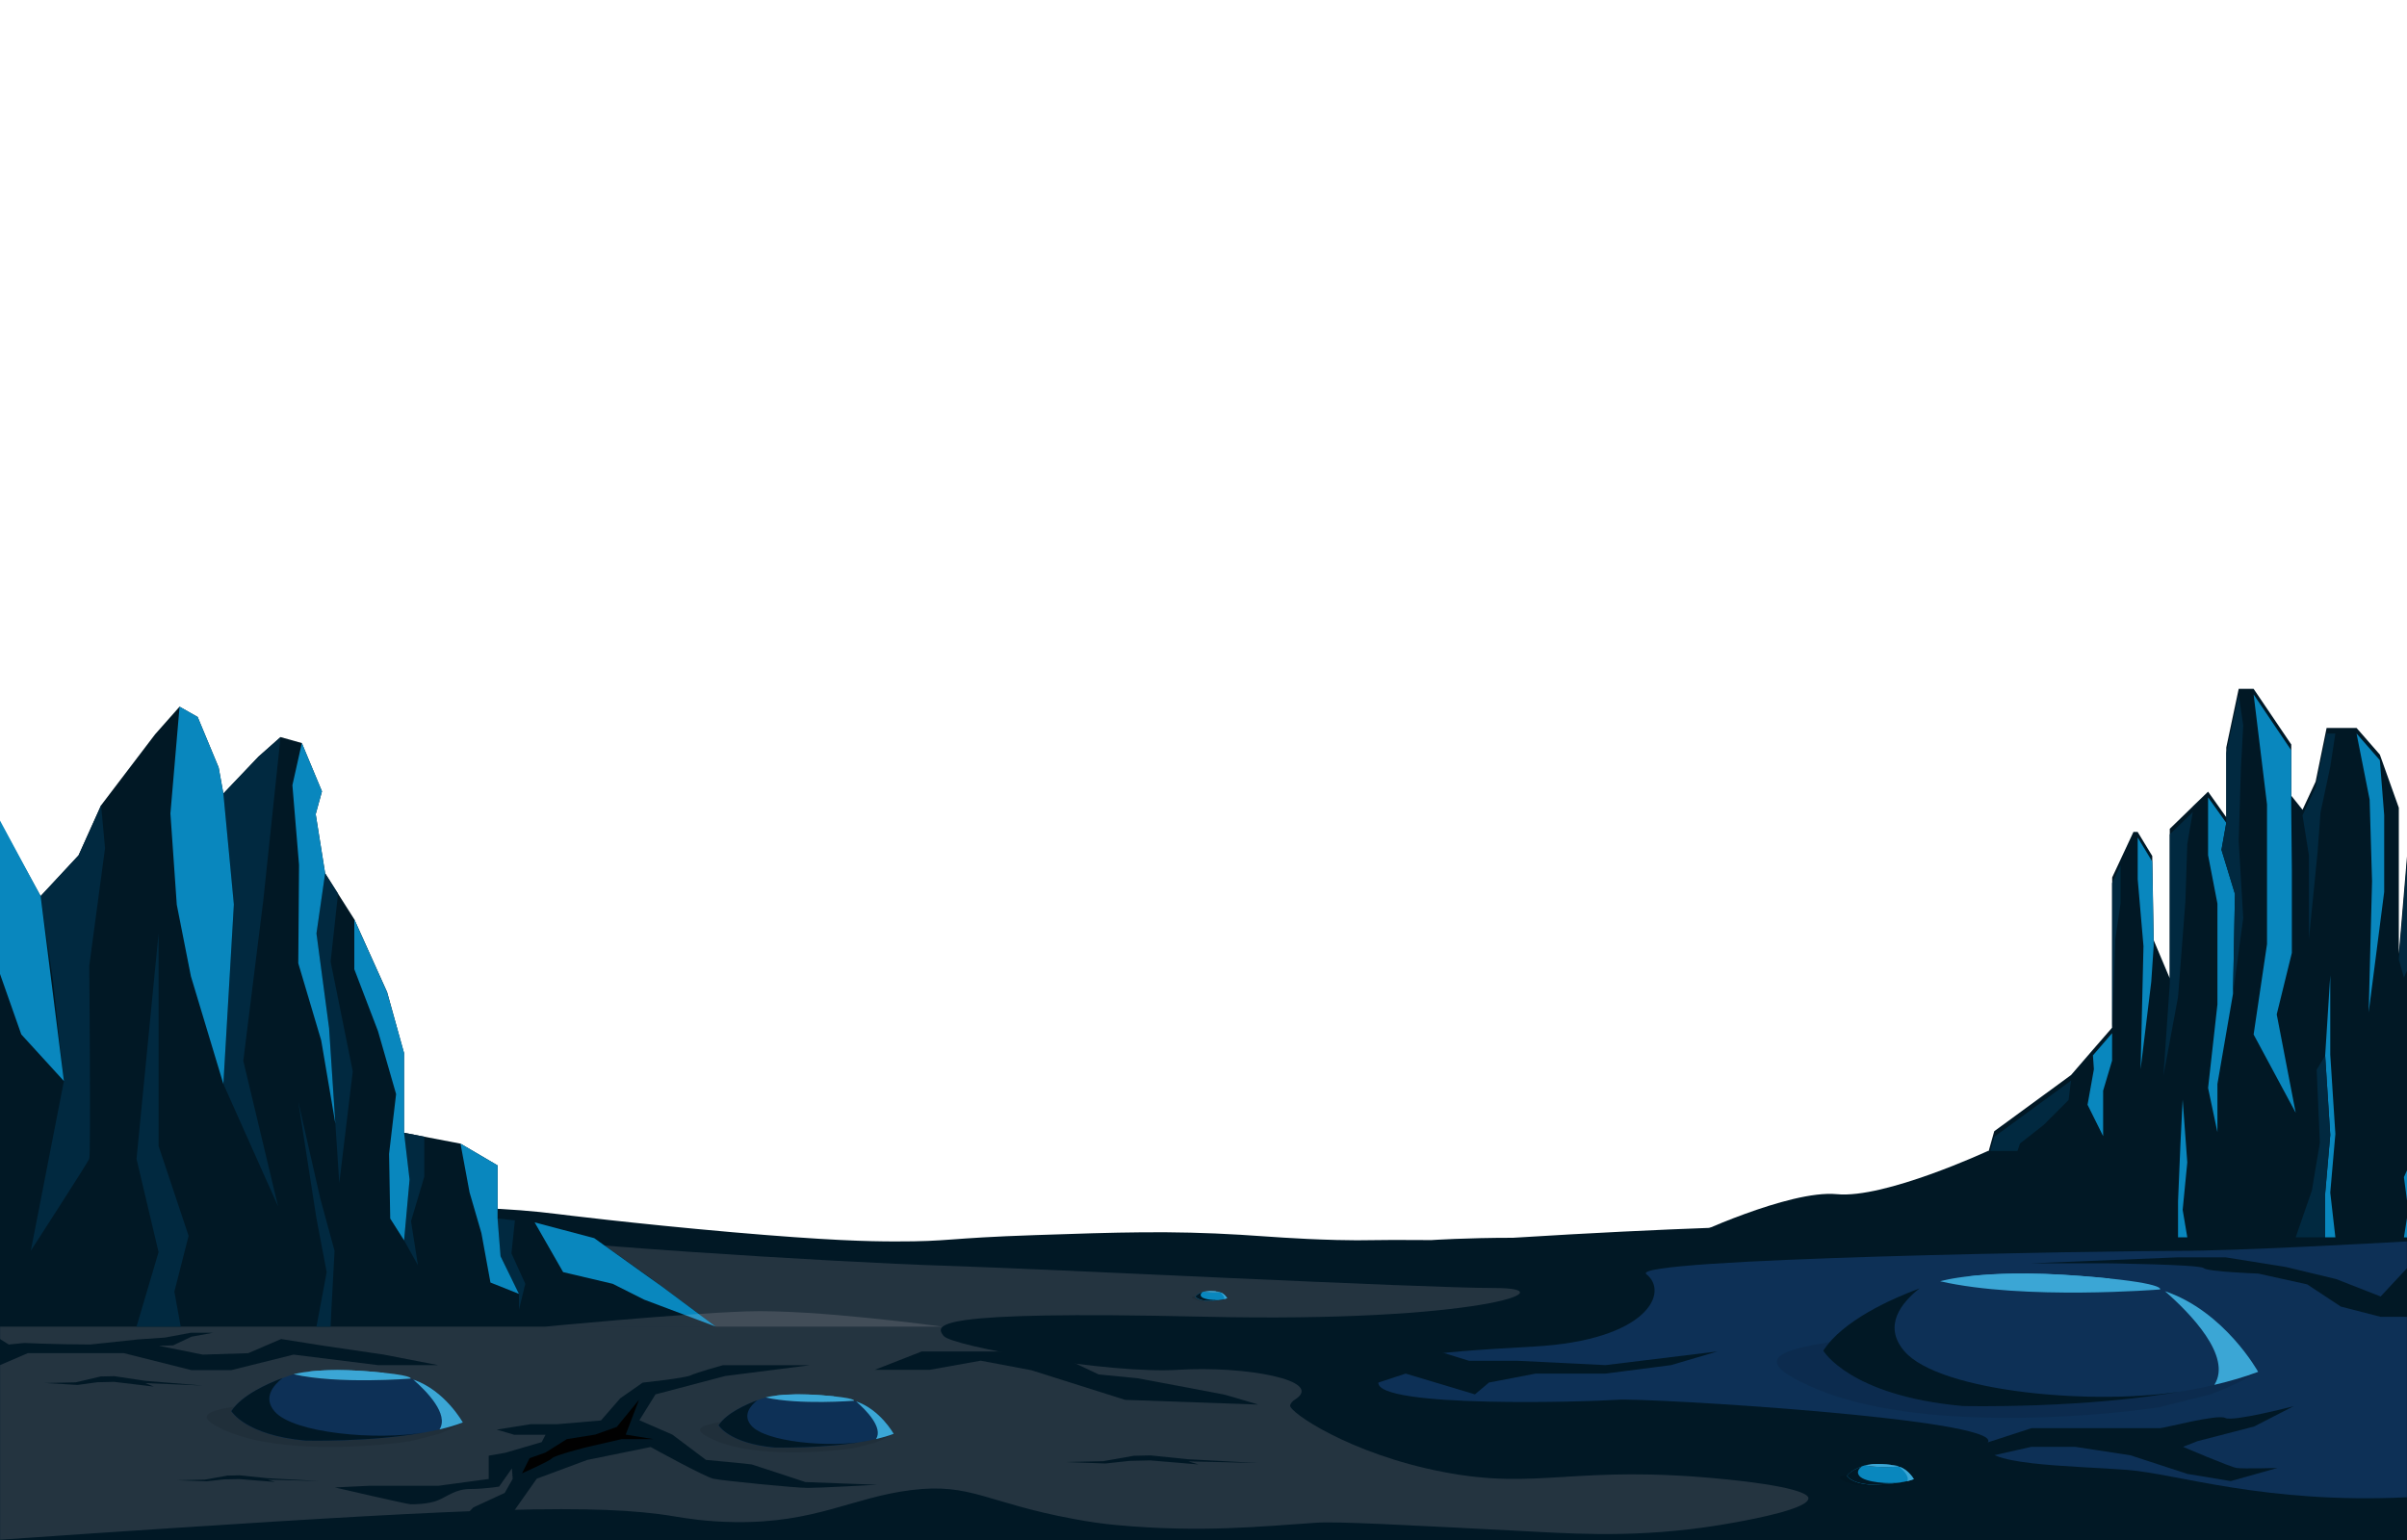
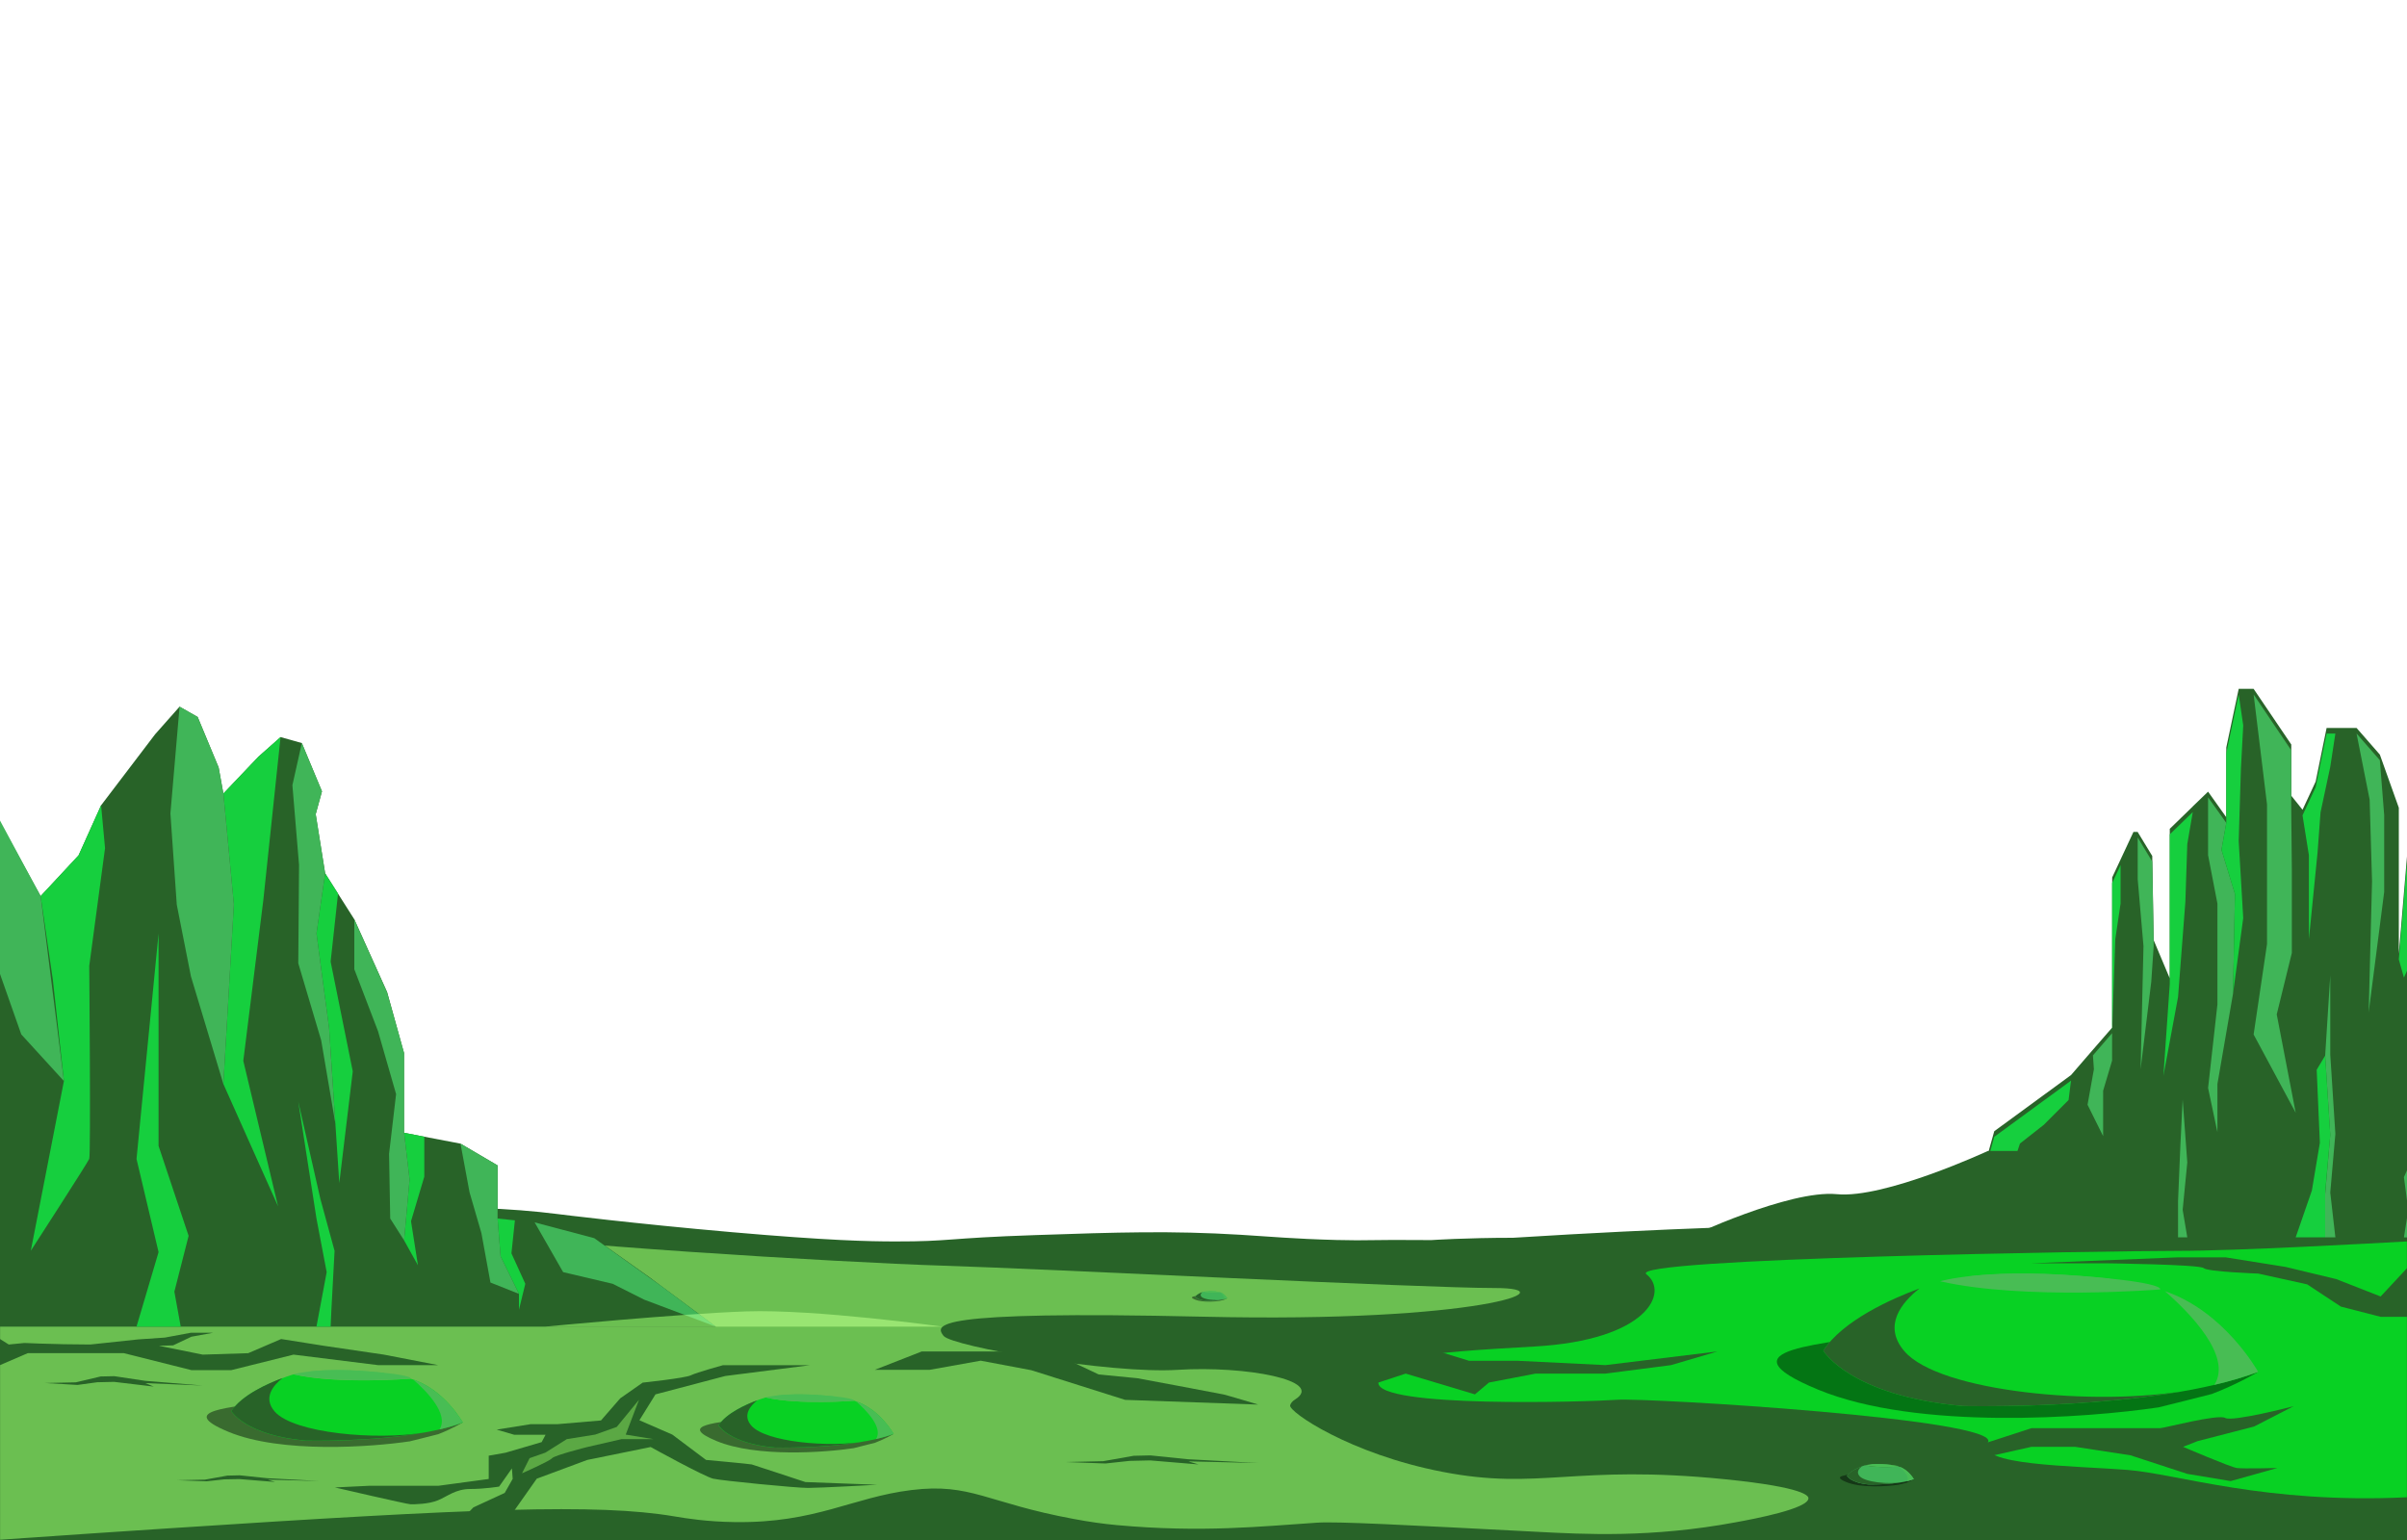
<svg xmlns="http://www.w3.org/2000/svg" viewBox="0 0 250 160">
  <g style="isolation:isolate;">
    <g id="Layer_2">
      <g id="Layer_1-2">
        <g id="Foreground">
-           <path d="M250,126.2c-3.94.56-10.04,1.25-17.5,1.3-.8,0-1.55,0-2.23-.01-2.34-.04-4.03-.15-4.35-.16-2.31-.13-21.33-.77-48.35.24-5.17.19-12.14.51-20.42,1.03,0,0,0,0,0,0,0,0,0,0,0,0-4.9,0-8.48.24-8.48.24-6.99-.06-6.24.08-9.86-.01-4.48-.12-6.79-.35-9.93-.54-7.28-.44-12.79-.26-21.31.03-9.47.32-8.79.67-14.56.66-2.79,0-6.99-.09-16.97-.96-10.29-.9-17.93-1.86-18.17-1.89-9.19-1.17-25.71-1.35-57.87,3.09v30.81h250v-33.8Z" style="fill:#011825; stroke-width:0px;" />
+           <path d="M250,126.2c-3.94.56-10.04,1.25-17.5,1.3-.8,0-1.55,0-2.23-.01-2.34-.04-4.03-.15-4.35-.16-2.31-.13-21.33-.77-48.35.24-5.17.19-12.14.51-20.42,1.03,0,0,0,0,0,0,0,0,0,0,0,0-4.9,0-8.48.24-8.48.24-6.99-.06-6.24.08-9.86-.01-4.48-.12-6.79-.35-9.93-.54-7.28-.44-12.79-.26-21.31.03-9.47.32-8.79.67-14.56.66-2.79,0-6.99-.09-16.97-.96-10.29-.9-17.93-1.86-18.17-1.89-9.19-1.17-25.71-1.35-57.87,3.09v30.81h250v-33.8Z" style="fill:#286328; stroke-width:0px;" />
          <g style="mix-blend-mode:multiply;">
            <path d="M34.22,129.5s-.21.12-.44.18c-.23.06-1.56.19-2.28-.12-.63-.27.07-.27.45-.35.38-.07,1.14.14,1.14.14l1.14.14Z" style="fill:#d1d3d4; stroke-width:0px;" />
          </g>
          <path d="M34.22,129.5c-.65.23-1.84.18-1.84.18-.7-.08-.86-.36-.86-.36.18-.27.73-.42.73-.42.52.13,1.36.08,1.36.08.39.12.6.52.6.52Z" style="fill:#573f34; stroke-width:0px;" />
          <path d="M33.62,128.97s-.84.05-1.36-.08c0,0,.26-.08.87-.02.54.05.49.09.49.09Z" style="fill:#9a8c85; stroke-width:0px;" />
          <path d="M33.65,128.99c.15.14.41.41.3.59.1-.02.19-.05.27-.08,0,0-.2-.38-.57-.51Z" style="fill:#bcb2ae; stroke-width:0px;" />
          <path d="M32.76,128.91c.43.04.54.01.55-.01-.05,0-.11-.01-.18-.02-.33-.03-.56-.02-.7-.01.09.02.2.03.33.04Z" style="fill:#bcb2ae; stroke-width:0px;" />
-           <path d="M33.78,129.6c-.56.09-1.54-.02-1.75-.28-.13-.16-.01-.3.1-.39-.17.06-.48.19-.6.37,0,0,.16.28.86.36,0,0,.76.03,1.4-.07Z" style="fill:#31221b; stroke-width:0px;" />
-           <path d="M0,127.86s42.25-1.33,48.5,0c6.25,1.33,38.75,3.31,49.5,3.64,10.75.33,49.5,2.32,57.25,2.32s-1.5,3.64-30.25,2.98c-28.75-.66-27.83.88-27,1.99.83,1.1,17.33,3.98,24.33,3.53,7-.44,15.33,1.1,12.17,3.09-.27.17-.44.37-.5.6-.19.66,6.2,5.05,15.83,6.91,10.08,1.96,13.67-.81,29.35.77,8.43.85,8.64,1.77,8.65,1.96.05,1.09-5.65,2.16-7.5,2.5-8.85,1.65-15.81,1.25-20.67,1-13.86-.72-20.79-1.09-22.87-.95-5.78.38-11.92,1.06-20.82.25-1.4-.13-2.82-.33-4.47-.64-9.04-1.67-10.63-3.76-16.83-3-6.14.75-9.91,3.44-18.33,3.33-2.91-.04-4.97-.37-6.34-.6-7.95-1.34-20.6-.84-52.66,1.26-4.89.32-10.73.71-17.33,1.17v-32.14Z" style="fill:#231f20; mix-blend-mode:screen; stroke-width:0px;" />
-           <path d="M250,128.98c-3.25.18-17.64.98-23.83.98-7,0-57.3.77-55.17,2.43,2.38,1.85.17,6.85-11.67,7.51-11.83.66-16,1.07-16.17,3.74-.17,2.67,21.83,2.01,24.83,1.79s39.98,1.99,38.49,4.42c-1.49,2.43,9.01,2.43,14.51,2.87,5.16.41,14.28,3.55,29,2.84v-26.58Z" style="fill:#0d3056; stroke-width:0px;" />
-           <polygon points="4.67 143.69 7.87 143.62 10.45 143.01 11.88 142.98 15.07 143.46 21.06 143.95 15.1 143.7 15.97 144.06 11.85 143.57 10.1 143.61 8.05 143.89 4.67 143.69" style="fill:#011825; stroke-width:0px;" />
-           <polygon points="18.41 153.79 21.28 153.73 23.61 153.31 24.9 153.28 27.77 153.58 33.16 153.87 27.8 153.73 28.58 153.97 24.87 153.67 23.29 153.7 21.45 153.9 18.41 153.79" style="fill:#011825; stroke-width:0px;" />
-           <polygon points="153.19 149.96 157.16 149.87 160.37 149.18 162.15 149.14 166.11 149.66 173.56 150.18 166.16 149.92 167.24 150.33 162.28 150.16 159.92 150.12 157.39 150.16 153.19 149.96" style="fill:#011825; stroke-width:0px;" />
-           <polygon points="110.69 151.9 114.59 151.81 117.75 151.25 119.49 151.21 123.38 151.61 130.7 152 123.43 151.83 124.49 152.15 119.46 151.73 117.32 151.78 114.82 152.05 110.69 151.9" style="fill:#011825; stroke-width:0px;" />
-           <polygon points="250 88.98 250 119.89 206.47 119.89 206.72 118.99 207.13 117.53 215.11 111.69 217.38 109.06 219.38 106.76 219.38 91.16 220.25 89.3 221.59 86.43 222.02 86.43 223.54 88.93 223.69 97.68 225.36 101.65 225.36 86.11 227.75 83.79 227.75 83.78 229.34 82.25 231.23 84.91 231.23 77.66 232.52 71.57 234.07 71.57 237.98 77.35 237.98 82.67 239.15 84.13 240.51 81.21 241.65 75.63 244.76 75.63 247.18 78.4 249.15 83.92 249.15 99.09 250 88.98" style="fill:#011825; stroke-width:0px;" />
-           <polygon points="234.07 72.15 235.46 83.57 235.46 98.09 234.07 107.48 238.44 115.61 236.47 105.39 238.04 99 238.04 90.38 237.97 83.25 237.97 77.94 234.07 72.15" style="fill:#0987be; stroke-width:0px;" />
-           <polygon points="244.76 76.21 246.12 83.08 246.37 91.56 246.02 105.18 247.63 92.67 247.63 84.68 247.18 78.98 244.76 76.21" style="fill:#0987be; stroke-width:0px;" />
-           <polygon points="222.03 87.01 222.03 91.35 222.63 98.3 222.33 111.09 223.44 101.99 223.69 98.27 223.54 89.51 222.03 87.01" style="fill:#0987be; stroke-width:0px;" />
-           <polygon points="229.34 82.84 229.34 88.85 230.31 93.88 230.31 104.35 229.34 113.04 230.31 117.63 230.31 112.62 231.93 103.24 232.13 92.88 230.73 88.29 231.23 85.49 229.34 82.84" style="fill:#0987be; stroke-width:0px;" />
-           <polygon points="219.37 107.34 219.37 110.19 218.44 113.32 218.44 118.04 216.82 114.78 217.48 111.09 217.38 109.65 219.37 107.34" style="fill:#0987be; stroke-width:0px;" />
-           <polygon points="232.52 72.15 232.99 75.36 232.75 79.88 232.52 87.39 232.99 95.38 231.93 103.24 232.13 92.88 230.73 88.29 231.23 85.49 231.23 78.25 232.52 72.15" style="fill:#012940; stroke-width:0px;" />
-           <polygon points="239.15 84.71 239.81 88.85 239.81 97.59 240.71 88.57 241.02 84.4 242.03 79.67 242.56 76.21 241.65 76.21 240.51 81.79 239.15 84.71" style="fill:#012940; stroke-width:0px;" />
-           <polygon points="250 89.57 250 100.86 249.68 101.57 249.15 99.68 250 89.57" style="fill:#012940; stroke-width:0px;" />
-           <polygon points="227.75 84.37 227.18 87.69 226.98 93.71 226.22 103.59 224.7 111.77 225.36 102.23 225.36 86.69 227.75 84.37" style="fill:#012940; stroke-width:0px;" />
-           <polygon points="220.25 89.88 220.25 93.88 219.7 97.59 219.37 107.34 219.37 91.75 220.25 89.88" style="fill:#012940; stroke-width:0px;" />
-           <polygon points="215.11 112.27 215.05 112.69 214.85 114.29 212.28 116.86 209.8 118.81 209.25 120.48 206.47 120.48 207.13 118.11 215.11 112.27" style="fill:#012940; stroke-width:0px;" />
-           <path d="M250,119.58v8.98h-74.67s10.49-4.97,15.45-4.49c4.96.49,15.69-4.49,15.69-4.49h43.53Z" style="fill:#011825; stroke-width:0px;" />
-           <polygon points="241.5 128.55 241.5 124.07 242.03 117.92 241.5 109.68 242.03 101.34 242.03 109.58 242.56 117.81 242.03 123.91 242.56 128.55 241.5 128.55" style="fill:#0987be; stroke-width:0px;" />
-           <polygon points="241.5 128.55 238.44 128.55 240.12 123.69 240.95 118.73 240.62 111.14 241.5 109.68 242.03 117.92 241.5 123.91 241.5 128.55" style="fill:#012940; stroke-width:0px;" />
-           <polygon points="250 121.59 250 124.72 249.68 122.3 250 121.59" style="fill:#0987be; stroke-width:0px;" />
-           <polygon points="249.68 128.56 250 126.54 250 128.56 249.68 128.56" style="fill:#0987be; stroke-width:0px;" />
-           <polygon points="226.22 128.55 227.18 128.55 226.7 125.7 227.18 120.77 226.7 114.24 226.47 118.82 226.22 124.8 226.22 126.96 226.22 128.55" style="fill:#0987be; stroke-width:0px;" />
-           <polygon points="74.35 137.83 0 137.83 0 85.43 4.22 93.1 8.16 88.87 10.49 83.68 16.11 76.29 18.65 73.42 20.53 74.49 22.71 79.74 23.2 82.45 26.85 78.61 29.14 76.58 31.35 77.2 33.44 82.22 32.79 84.59 33.77 90.73 35.11 92.85 36.81 95.53 40.21 103.08 41.96 109.4 41.96 117.69 44.07 118.1 47.83 118.82 51.68 121.08 51.68 126.6 55.53 127 61.72 128.63 67.46 132.7 68.73 133.65 74.35 137.83" style="fill:#011825; stroke-width:0px;" />
-           <path d="M4.22,93.1l1.27,8.7,1.15,10.51-3.44,17.64s5.9-9.13,6.07-9.55,0-20.05,0-20.05l1.64-12.23-.41-4.45-2.34,5.19-3.93,4.23Z" style="fill:#012940; stroke-width:0px;" />
-           <polygon points="23.2 82.44 24.29 93.97 23.2 112.62 28.88 125.33 25.27 110.22 27.35 93.52 29.14 76.58 26.85 78.61 23.2 82.44" style="fill:#012940; stroke-width:0px;" />
-           <polygon points="18.77 137.83 14.18 137.83 16.47 130.09 14.18 120.41 16.47 96.98 16.47 119.06 19.59 128.4 18.11 134.2 18.77 137.83" style="fill:#012940; stroke-width:0px;" />
-           <polygon points="41.97 117.69 42.54 122.55 41.97 128.87 43.41 131.46 42.69 126.88 44.07 122.25 44.07 118.1 41.97 117.69" style="fill:#012940; stroke-width:0px;" />
-           <polygon points="51.68 126.6 51.99 130.52 53.9 134.43 53.9 136.08 54.56 133.38 53.12 130.22 53.48 126.79 51.68 126.6" style="fill:#012940; stroke-width:0px;" />
-           <polygon points="33.77 90.73 32.87 96.98 34.18 106.82 35.24 122.92 36.64 111.31 34.34 99.91 35.11 92.85 33.77 90.73" style="fill:#012940; stroke-width:0px;" />
-           <polygon points="34.34 137.83 32.87 137.83 33.93 132.17 32.87 126.6 30.98 114.46 33.28 124.58 34.75 129.96 34.42 136.08 34.34 137.83" style="fill:#012940; stroke-width:0px;" />
-           <polygon points="55.53 127 58.49 132.17 63.63 133.38 66.91 135.03 74.34 137.83 68.73 133.65 61.72 128.64 55.53 127" style="fill:#0987be; stroke-width:0px;" />
-           <polygon points="47.83 118.82 48.77 123.88 50 128.11 50.94 133.25 53.9 134.43 51.99 130.52 51.68 126.6 51.68 121.08 47.83 118.82" style="fill:#0987be; stroke-width:0px;" />
-           <polygon points="36.8 95.53 36.8 100.7 39.26 107.13 41.14 113.67 40.41 119.88 40.53 126.6 41.97 128.87 42.54 122.55 41.97 117.69 41.97 109.4 40.2 103.09 36.8 95.53" style="fill:#0987be; stroke-width:0px;" />
-           <polygon points="31.35 77.2 30.37 81.58 31.06 89.87 30.98 100.08 33.36 108.09 34.83 116.72 34.18 106.82 32.87 96.98 33.77 90.73 32.79 84.59 33.44 82.22 31.35 77.2" style="fill:#0987be; stroke-width:0px;" />
-           <polygon points="18.65 73.42 17.7 84.52 18.36 93.99 19.83 101.44 23.2 112.62 24.29 93.97 23.2 82.44 22.71 79.74 20.53 74.49 18.65 73.42" style="fill:#0987be; stroke-width:0px;" />
-           <polygon points="6.64 112.32 2.21 107.47 0 101.19 0 85.25 4.22 93.1 6.64 112.32" style="fill:#0987be; stroke-width:0px;" />
-           <path d="M68.67,137.83h29.19s-13.24-1.83-20.37-1.58-20.85,1.58-20.85,1.58h12.02Z" style="fill:#231f20; mix-blend-mode:screen; stroke-width:0px;" />
-           <path d="M127.11,135.05c.2-.08.35-.17.35-.17l-1.4-.15s-.94-.25-1.4-.15c-.46.1-1.33.11-.55.44.75.31,2.04.22,2.59.13,0,0,.35-.09.4-.1Z" style="fill:#e6e7e8; mix-blend-mode:multiply; stroke-width:0px;" />
-           <polygon points="126.69 135.16 126.71 135.15 126.7 135.16 126.69 135.16" style="fill:#e6e7e8; mix-blend-mode:multiply; stroke-width:0px;" />
-           <path d="M127.46,134.88c-.79.3-2.25.26-2.25.26-.86-.08-1.06-.42-1.06-.42.21-.33.89-.53.89-.53.64.15,1.67.06,1.67.06.48.14.75.63.75.63Z" style="fill:#0987be; stroke-width:0px;" />
-           <path d="M126.72,134.26s-1.03.08-1.67-.06c0,0,.32-.1,1.07-.04.66.05.61.1.61.1Z" style="fill:#3ba6d5; stroke-width:0px;" />
-           <path d="M126.75,134.27c.19.17.51.5.38.71.12-.03.23-.06.33-.1,0,0-.25-.46-.71-.61Z" style="fill:#3ba6d5; stroke-width:0px;" />
-           <path d="M125.66,134.2c.52.04.66,0,.68-.03-.06,0-.14-.01-.23-.02-.4-.03-.68-.02-.85,0,.11.02.24.03.4.04Z" style="fill:#3ba6d5; stroke-width:0px;" />
-           <path d="M126.93,135.02c-.69.12-1.88.01-2.15-.3-.17-.2-.02-.37.11-.48-.21.08-.58.24-.73.47,0,0,.2.34,1.06.42,0,0,.93.02,1.71-.12Z" style="fill:#011825; stroke-width:0px;" />
-           <path d="M198.03,154.04c.42-.16.74-.35.74-.35l-2.93-.31s-1.96-.52-2.93-.32c-.97.21-2.79.24-1.15.92,1.58.65,4.28.45,5.43.28,0,0,.74-.18.85-.21Z" style="fill:#e6e7e8; mix-blend-mode:multiply; stroke-width:0px;" />
-           <path d="M197.16,154.26l.02-.02s-.01,0-.02.01c0,0,0,0,0,0Z" style="fill:#e6e7e8; mix-blend-mode:multiply; stroke-width:0px;" />
-           <path d="M198.77,153.68c-1.66.63-4.72.55-4.72.55-1.8-.16-2.22-.88-2.22-.88.45-.69,1.87-1.11,1.87-1.11,1.34.31,3.51.13,3.51.13,1,.29,1.57,1.31,1.57,1.31Z" style="fill:#0987be; stroke-width:0px;" />
-           <path d="M197.21,152.37s-2.17.18-3.51-.13c0,0,.67-.21,2.23-.09,1.39.11,1.27.22,1.27.22Z" style="fill:#3ba6d5; stroke-width:0px;" />
-           <path d="M197.29,152.4c.4.35,1.08,1.04.79,1.49.25-.06.49-.13.7-.21,0,0-.53-.96-1.49-1.29Z" style="fill:#3ba6d5; stroke-width:0px;" />
-           <path d="M194.99,152.25c1.1.07,1.38.01,1.42-.06-.13-.01-.29-.03-.47-.04-.85-.07-1.43-.03-1.79,0,.23.04.51.07.84.09Z" style="fill:#3ba6d5; stroke-width:0px;" />
-           <path d="M197.64,153.98c-1.45.26-3.95.03-4.51-.63-.35-.41-.04-.78.24-1-.45.17-1.22.51-1.54.99,0,0,.42.72,2.22.88,0,0,1.95.05,3.59-.25Z" style="fill:#011825; stroke-width:0px;" />
-           <path d="M90.88,149.9c1.1-.42,1.94-.93,1.94-.93l-7.68-.82s-5.14-1.37-7.69-.83c-2.55.54-7.31.63-3.02,2.4,4.14,1.71,11.22,1.19,14.23.74,0,0,1.93-.48,2.22-.56Z" style="fill:#e6e7e8; mix-blend-mode:multiply; stroke-width:0px;" />
-           <path d="M88.59,150.5l.06-.04s-.04.02-.06.04c0,0,0,0,0,0Z" style="fill:#e6e7e8; mix-blend-mode:multiply; stroke-width:0px;" />
-           <path d="M92.81,148.97c-4.36,1.64-12.36,1.43-12.36,1.43-4.72-.43-5.82-2.31-5.82-2.31,1.17-1.82,4.89-2.9,4.89-2.9,3.51.8,9.19.34,9.19.34,2.63.77,4.1,3.44,4.1,3.44Z" style="fill:#0d3056; stroke-width:0px;" />
-           <path d="M88.71,145.53s-5.68.46-9.19-.34c0,0,1.76-.54,5.85-.23,3.64.28,3.33.57,3.33.57Z" style="fill:#3ba6d5; stroke-width:0px;" />
-           <path d="M88.92,145.6c1.04.91,2.83,2.72,2.07,3.91.65-.15,1.27-.33,1.83-.54,0,0-1.4-2.53-3.9-3.37Z" style="fill:#3ba6d5; stroke-width:0px;" />
-           <path d="M82.9,145.23c2.88.2,3.62.03,3.72-.15-.35-.04-.76-.07-1.24-.11-2.22-.17-3.75-.09-4.69.02.61.1,1.34.18,2.21.24Z" style="fill:#3ba6d5; stroke-width:0px;" />
-           <path d="M89.86,149.75c-3.79.67-10.36.07-11.83-1.64-.92-1.07-.11-2.05.63-2.63-1.17.44-3.21,1.34-4.02,2.6,0,0,1.1,1.89,5.82,2.31,0,0,5.12.13,9.4-.65Z" style="fill:#011825; stroke-width:0px;" />
-           <path d="M45.51,149.01c1.45-.56,2.56-1.23,2.56-1.23l-10.16-1.09s-6.8-1.81-10.17-1.1c-3.37.71-9.67.83-3.99,3.18,5.48,2.26,14.84,1.57,18.81.98,0,0,2.55-.63,2.94-.74Z" style="fill:#e6e7e8; mix-blend-mode:multiply; stroke-width:0px;" />
-           <path d="M42.49,149.8l.08-.06s-.05.03-.08.05c0,0,0,0,0,0Z" style="fill:#e6e7e8; mix-blend-mode:multiply; stroke-width:0px;" />
-           <path d="M48.07,147.79c-5.76,2.17-16.34,1.89-16.34,1.89-6.24-.56-7.7-3.06-7.7-3.06,1.55-2.4,6.46-3.83,6.46-3.83,4.64,1.06,12.15.45,12.15.45,3.48,1.01,5.43,4.55,5.43,4.55Z" style="fill:#0d3056; stroke-width:0px;" />
-           <path d="M42.65,143.23s-7.51.61-12.15-.45c0,0,2.33-.72,7.74-.3,4.81.37,4.41.75,4.41.75Z" style="fill:#3ba6d5; stroke-width:0px;" />
-           <path d="M42.92,143.33c1.38,1.2,3.74,3.6,2.73,5.18.86-.2,1.68-.44,2.42-.72,0,0-1.85-3.34-5.15-4.46Z" style="fill:#3ba6d5; stroke-width:0px;" />
-           <path d="M34.96,142.83c3.81.26,4.79.04,4.91-.2-.47-.05-1-.1-1.64-.15-2.94-.23-4.96-.12-6.2.03.81.13,1.77.24,2.92.32Z" style="fill:#3ba6d5; stroke-width:0px;" />
-           <path d="M44.16,148.81c-5.01.88-13.7.1-15.64-2.17-1.22-1.42-.15-2.7.83-3.47-1.55.58-4.24,1.77-5.32,3.44,0,0,1.46,2.5,7.7,3.06,0,0,6.77.18,12.43-.86Z" style="fill:#011825; stroke-width:0px;" />
-           <path d="M229.73,144.83c2.73-1.04,4.81-2.3,4.81-2.3l-19.09-2.05s-12.77-3.41-19.11-2.07-18.17,1.56-7.5,5.97c10.29,4.25,27.88,2.95,35.36,1.84,0,0,4.8-1.19,5.53-1.39Z" style="fill:#e6e7e8; mix-blend-mode:multiply; stroke-width:0px;" />
-           <path d="M224.05,146.32l.16-.1s-.1.06-.14.09c0,0,0,0-.01.01Z" style="fill:#e6e7e8; mix-blend-mode:multiply; stroke-width:0px;" />
-           <path d="M234.54,142.53c-10.83,4.08-30.71,3.55-30.71,3.55-11.73-1.06-14.46-5.75-14.46-5.75,2.92-4.52,12.14-7.2,12.14-7.2,8.73,1.99,22.84.85,22.84.85,6.54,1.9,10.2,8.55,10.2,8.55Z" style="fill:#0d3056; stroke-width:0px;" />
-           <path d="M224.35,133.97s-14.11,1.14-22.84-.85c0,0,4.38-1.35,14.55-.56,9.04.7,8.29,1.41,8.29,1.41Z" style="fill:#3ba6d5; stroke-width:0px;" />
-           <path d="M224.86,134.15c2.59,2.26,7.02,6.77,5.13,9.73,1.62-.38,3.16-.83,4.55-1.35,0,0-3.47-6.28-9.68-8.38Z" style="fill:#3ba6d5; stroke-width:0px;" />
-           <path d="M209.9,133.22c7.16.49,9,.08,9.24-.38-.88-.09-1.89-.18-3.08-.27-5.52-.43-9.32-.23-11.65.05,1.51.25,3.32.46,5.49.61Z" style="fill:#3ba6d5; stroke-width:0px;" />
-           <path d="M227.19,144.46c-9.42,1.66-25.74.18-29.39-4.07-2.29-2.66-.27-5.08,1.57-6.53-2.91,1.08-7.97,3.33-10,6.47,0,0,2.74,4.69,14.46,5.75,0,0,12.72.33,23.36-1.62Z" style="fill:#011825; stroke-width:0px;" />
-           <path d="M45.83,160h5.92l1.33-2.58,2.67-3.79,5.25-1.95,6.58-1.34s5.58,3.08,6.5,3.29c.92.21,8.58.96,9.83.96s7.2-.33,7.2-.33l-7.46-.28s-5.32-1.76-5.57-1.83c-.25-.06-4.75-.47-4.75-.47l-3.5-2.63-3.42-1.49,1.67-2.69,7.25-1.91,8.79-1.12h-9.04s-2.75.76-3.33,1.05c-.58.29-5,.76-5,.76l-2.33,1.63-2,2.3-4.58.39h-2.75l-3.5.56,1.83.54h3.24l-.4.76-3.75,1.1-1.75.31v2.42l-5.25.71h-7.23l-3.5.17s7.53,1.75,7.88,1.75,1.84,0,2.84-.42c1-.42,1.84-1.17,3.34-1.17s3-.25,3-.25l1.33-1.89.08,1.09-.83,1.46-3.25,1.5-3.33,3.42Z" style="fill:#011825; stroke-width:0px;" />
-           <path d="M55,151.5l1.65-.58,2.22-1.4,2.94-.47,2.25-.8,2.31-2.82-1.38,3.62,2.88.47h-3.31l-3.56.82s-3.4.85-3.67,1.17c-.27.31-3.11,1.56-3.11,1.56l.78-1.56Z" style="fill:#010101; stroke-width:0px;" />
-           <polygon points="0 139.12 0 141.83 2.88 140.59 7.88 140.59 12.87 140.59 19.88 142.35 24.03 142.35 30.49 140.74 39.25 141.83 45.5 141.83 39.87 140.74 33.62 139.82 29.2 139.12 25.78 140.59 21.06 140.74 16.5 139.82 17.98 139.78 19.88 138.88 22.12 138.47 19.81 138.47 17.12 138.97 14.34 139.16 9.38 139.69 6.66 139.66 4.06 139.59 2.53 139.53 .91 139.69 0 139.12" style="fill:#011825; stroke-width:0px;" />
-           <path d="M109.12,140.41h-13.38l-4.88,1.91h5.69l5.31-.95,5.26.99,9.74,3.08,13.82.49s-3.11-.94-3.59-1.05-8.98-1.69-8.98-1.69l-4-.39-5-2.37Z" style="fill:#011825; stroke-width:0px;" />
-           <path d="M250,131.75v5.06h-2.75l-4.12-1.06-3.5-2.31-5.08-1.12s-5.29-.19-5.67-.57-10.25-.5-10.25-.5h-7.62l15.25-.62h4.88l6.26,1,5.24,1.26,4.62,1.81,2.75-2.95Z" style="fill:#011825; stroke-width:0px;" />
-           <path d="M205,150.33l6-1.95h13.36c.39,0,6.01-1.49,6.76-1.06.75.43,7.1-1.22,7.1-1.22l-4.1,2.11-5.88,1.52-1.5.59s4.92,2.11,5.58,2.2c.67.09,4.21,0,4.21,0l-4.84,1.36-4.51-.75-5.9-1.93-5.74-.88h-4.55l-6,1.35v-1.35Z" style="fill:#011825; stroke-width:0px;" />
-           <polygon points="148.04 139.98 152.58 141.38 157.62 141.38 166.75 141.83 178.38 140.41 173.56 141.83 166.75 142.71 159.5 142.71 154.65 143.64 153.19 144.87 146 142.71 143.17 143.64 138.44 143.64 143.01 139.98 148.04 139.98" style="fill:#011825; stroke-width:0px;" />
+           <path d="M33.78,129.6c-.56.09-1.54-.02-1.75-.28-.13-.16-.01-.3.1-.39-.17.06-.48.19-.6.37,0,0,.16.28.86.36,0,0,.76.03,1.4-.07Z" style="fill:#5ba844; stroke-width:0px;" />
+           <path d="M0,127.86s42.25-1.33,48.5,0c6.25,1.33,38.75,3.31,49.5,3.64,10.75.33,49.5,2.32,57.25,2.32s-1.5,3.64-30.25,2.98c-28.75-.66-27.83.88-27,1.99.83,1.1,17.33,3.98,24.33,3.53,7-.44,15.33,1.1,12.17,3.09-.27.17-.44.37-.5.6-.19.66,6.2,5.05,15.83,6.91,10.08,1.96,13.67-.81,29.35.77,8.43.85,8.64,1.77,8.65,1.96.05,1.09-5.65,2.16-7.5,2.5-8.85,1.65-15.81,1.25-20.67,1-13.86-.72-20.79-1.09-22.87-.95-5.78.38-11.92,1.06-20.82.25-1.4-.13-2.82-.33-4.47-.64-9.04-1.67-10.63-3.76-16.83-3-6.14.75-9.91,3.44-18.33,3.33-2.91-.04-4.97-.37-6.34-.6-7.95-1.34-20.6-.84-52.66,1.26-4.89.32-10.73.71-17.33,1.17v-32.14Z" style="fill:#509631; mix-blend-mode:screen; stroke-width:0px;" />
+           <path d="M250,128.98c-3.25.18-17.64.98-23.83.98-7,0-57.3.77-55.17,2.43,2.38,1.85.17,6.85-11.67,7.51-11.83.66-16,1.07-16.17,3.74-.17,2.67,21.83,2.01,24.83,1.79s39.98,1.99,38.49,4.42c-1.49,2.43,9.01,2.43,14.51,2.87,5.16.41,14.28,3.55,29,2.84v-26.58Z" style="fill:#08d123; stroke-width:0px;" />
+           <polygon points="4.67 143.69 7.87 143.62 10.45 143.01 11.88 142.98 15.07 143.46 21.06 143.95 15.1 143.7 15.97 144.06 11.85 143.57 10.1 143.61 8.05 143.89 4.67 143.69" style="fill:#286328; stroke-width:0px;" />
+           <polygon points="18.41 153.79 21.28 153.73 23.61 153.31 24.9 153.28 27.77 153.58 33.16 153.87 27.8 153.73 28.58 153.97 24.87 153.67 23.29 153.7 21.45 153.9 18.41 153.79" style="fill:#286328; stroke-width:0px;" />
+           <polygon points="153.19 149.96 157.16 149.87 160.37 149.18 162.15 149.14 166.11 149.66 173.56 150.18 166.16 149.92 167.24 150.33 162.28 150.16 159.92 150.12 157.39 150.16 153.19 149.96" style="fill:#286328; stroke-width:0px;" />
+           <polygon points="110.69 151.9 114.59 151.81 117.75 151.25 119.49 151.21 123.38 151.61 130.7 152 123.43 151.83 124.49 152.15 119.46 151.73 117.32 151.78 114.82 152.05 110.69 151.9" style="fill:#286328; stroke-width:0px;" />
+           <polygon points="250 88.98 250 119.89 206.47 119.89 206.72 118.99 207.13 117.53 215.11 111.69 217.38 109.06 219.38 106.76 219.38 91.16 220.25 89.3 221.59 86.43 222.02 86.43 223.54 88.93 223.69 97.68 225.36 101.65 225.36 86.11 227.75 83.79 227.75 83.78 229.34 82.25 231.23 84.91 231.23 77.66 232.52 71.57 234.07 71.57 237.98 77.35 237.98 82.67 239.15 84.13 240.51 81.21 241.65 75.63 244.76 75.63 247.18 78.4 249.15 83.92 249.15 99.09 250 88.98" style="fill:#286328; stroke-width:0px;" />
+           <polygon points="234.07 72.15 235.46 83.57 235.46 98.09 234.07 107.48 238.44 115.61 236.47 105.39 238.04 99 238.04 90.38 237.97 83.25 237.97 77.94 234.07 72.15" style="fill:#40b558; stroke-width:0px;" />
+           <polygon points="244.76 76.21 246.12 83.08 246.37 91.56 246.02 105.18 247.63 92.67 247.63 84.68 247.18 78.98 244.76 76.21" style="fill:#40b558; stroke-width:0px;" />
+           <polygon points="222.03 87.01 222.03 91.35 222.63 98.3 222.33 111.09 223.44 101.99 223.69 98.27 223.54 89.51 222.03 87.01" style="fill:#40b558; stroke-width:0px;" />
+           <polygon points="229.34 82.84 229.34 88.85 230.31 93.88 230.31 104.35 229.34 113.04 230.31 117.63 230.31 112.62 231.93 103.24 232.13 92.88 230.73 88.29 231.23 85.49 229.34 82.84" style="fill:#40b558; stroke-width:0px;" />
+           <polygon points="219.37 107.34 219.37 110.19 218.44 113.32 218.44 118.04 216.82 114.78 217.48 111.09 217.38 109.65 219.37 107.34" style="fill:#40b558; stroke-width:0px;" />
+           <polygon points="232.52 72.15 232.99 75.36 232.75 79.88 232.52 87.39 232.99 95.38 231.93 103.24 232.13 92.88 230.73 88.29 231.23 85.49 231.23 78.25 232.52 72.15" style="fill:#16cf3e; stroke-width:0px;" />
+           <polygon points="239.15 84.71 239.81 88.85 239.81 97.59 240.71 88.57 241.02 84.4 242.03 79.67 242.56 76.21 241.65 76.21 240.51 81.79 239.15 84.71" style="fill:#16cf3e; stroke-width:0px;" />
+           <polygon points="250 89.57 250 100.86 249.68 101.57 249.15 99.68 250 89.57" style="fill:#16cf3e; stroke-width:0px;" />
+           <polygon points="227.75 84.37 227.18 87.69 226.98 93.71 226.22 103.59 224.7 111.77 225.36 102.23 225.36 86.69 227.75 84.37" style="fill:#16cf3e; stroke-width:0px;" />
+           <polygon points="220.25 89.88 220.25 93.88 219.7 97.59 219.37 107.34 219.37 91.75 220.25 89.88" style="fill:#16cf3e; stroke-width:0px;" />
+           <polygon points="215.11 112.27 215.05 112.69 214.85 114.29 212.28 116.86 209.8 118.81 209.25 120.48 206.47 120.48 207.13 118.11 215.11 112.27" style="fill:#16cf3e; stroke-width:0px;" />
+           <path d="M250,119.58v8.98h-74.67s10.49-4.97,15.45-4.49c4.96.49,15.69-4.49,15.69-4.49h43.53Z" style="fill:#286328; stroke-width:0px;" />
+           <polygon points="241.5 128.55 241.5 124.07 242.03 117.92 241.5 109.68 242.03 101.34 242.03 109.58 242.56 117.81 242.03 123.91 242.56 128.55 241.5 128.55" style="fill:#40b558; stroke-width:0px;" />
+           <polygon points="241.5 128.55 238.44 128.55 240.12 123.69 240.95 118.73 240.62 111.14 241.5 109.68 242.03 117.92 241.5 123.91 241.5 128.55" style="fill:#16cf3e; stroke-width:0px;" />
+           <polygon points="250 121.59 250 124.72 249.68 122.3 250 121.59" style="fill:#40b558; stroke-width:0px;" />
+           <polygon points="249.68 128.56 250 126.54 250 128.56 249.68 128.56" style="fill:#40b558; stroke-width:0px;" />
+           <polygon points="226.22 128.55 227.18 128.55 226.7 125.7 227.18 120.77 226.7 114.24 226.47 118.82 226.22 124.8 226.22 126.96 226.22 128.55" style="fill:#40b558; stroke-width:0px;" />
+           <polygon points="74.35 137.83 0 137.83 0 85.43 4.22 93.1 8.16 88.87 10.49 83.68 16.11 76.29 18.65 73.42 20.53 74.49 22.71 79.74 23.2 82.45 26.85 78.61 29.14 76.58 31.35 77.2 33.44 82.22 32.79 84.59 33.77 90.73 35.11 92.85 36.81 95.53 40.21 103.08 41.96 109.4 41.96 117.69 44.07 118.1 47.83 118.82 51.68 121.08 51.68 126.6 55.53 127 61.72 128.63 67.46 132.7 68.73 133.65 74.35 137.83" style="fill:#286328; stroke-width:0px;" />
+           <path d="M4.22,93.1l1.27,8.7,1.15,10.51-3.44,17.64s5.9-9.13,6.07-9.55,0-20.05,0-20.05l1.64-12.23-.41-4.45-2.34,5.19-3.93,4.23Z" style="fill:#16cf3e; stroke-width:0px;" />
+           <polygon points="23.2 82.44 24.29 93.97 23.2 112.62 28.88 125.33 25.27 110.22 27.35 93.52 29.14 76.58 26.85 78.61 23.2 82.44" style="fill:#16cf3e; stroke-width:0px;" />
+           <polygon points="18.77 137.83 14.18 137.83 16.47 130.09 14.18 120.41 16.47 96.98 16.47 119.06 19.59 128.4 18.11 134.2 18.77 137.83" style="fill:#16cf3e; stroke-width:0px;" />
+           <polygon points="41.97 117.69 42.54 122.55 41.97 128.87 43.41 131.46 42.69 126.88 44.07 122.25 44.07 118.1 41.97 117.69" style="fill:#16cf3e; stroke-width:0px;" />
+           <polygon points="51.68 126.6 51.99 130.52 53.9 134.43 53.9 136.08 54.56 133.38 53.12 130.22 53.48 126.79 51.68 126.6" style="fill:#16cf3e; stroke-width:0px;" />
+           <polygon points="33.77 90.73 32.87 96.98 34.18 106.82 35.24 122.92 36.64 111.31 34.34 99.91 35.11 92.85 33.77 90.73" style="fill:#16cf3e; stroke-width:0px;" />
+           <polygon points="34.34 137.83 32.87 137.83 33.93 132.17 32.87 126.6 30.98 114.46 33.28 124.58 34.75 129.96 34.42 136.08 34.34 137.83" style="fill:#16cf3e; stroke-width:0px;" />
+           <polygon points="55.53 127 58.49 132.17 63.63 133.38 66.91 135.03 74.34 137.83 68.73 133.65 61.72 128.64 55.53 127" style="fill:#40b558; stroke-width:0px;" />
+           <polygon points="47.83 118.82 48.77 123.88 50 128.11 50.94 133.25 53.9 134.43 51.99 130.52 51.68 126.6 51.68 121.08 47.83 118.82" style="fill:#40b558; stroke-width:0px;" />
+           <polygon points="36.8 95.53 36.8 100.7 39.26 107.13 41.14 113.67 40.41 119.88 40.53 126.6 41.97 128.87 42.54 122.55 41.97 117.69 41.97 109.4 40.2 103.09 36.8 95.53" style="fill:#40b558; stroke-width:0px;" />
+           <polygon points="31.35 77.2 30.37 81.58 31.06 89.87 30.98 100.08 33.36 108.09 34.83 116.72 34.18 106.82 32.87 96.98 33.77 90.73 32.79 84.59 33.44 82.22 31.35 77.2" style="fill:#40b558; stroke-width:0px;" />
+           <polygon points="18.65 73.42 17.7 84.52 18.36 93.99 19.83 101.44 23.2 112.62 24.29 93.97 23.2 82.44 22.71 79.74 20.53 74.49 18.65 73.42" style="fill:#40b558; stroke-width:0px;" />
+           <polygon points="6.64 112.32 2.21 107.47 0 101.19 0 85.25 4.22 93.1 6.64 112.32" style="fill:#40b558; stroke-width:0px;" />
+           <path d="M68.67,137.83h29.19s-13.24-1.83-20.37-1.58-20.85,1.58-20.85,1.58h12.02Z" style="fill:#509631; mix-blend-mode:screen; stroke-width:0px;" />
+           <path d="M127.11,135.05c.2-.08.35-.17.35-.17l-1.4-.15s-.94-.25-1.4-.15c-.46.1-1.33.11-.55.44.75.31,2.04.22,2.59.13,0,0,.35-.09.4-.1Z" style="fill:#898f94; mix-blend-mode:multiply; stroke-width:0px;" />
+           <polygon points="126.69 135.16 126.71 135.15 126.7 135.16 126.69 135.16" style="fill:#898f94; mix-blend-mode:multiply; stroke-width:0px;" />
+           <path d="M127.46,134.88c-.79.3-2.25.26-2.25.26-.86-.08-1.06-.42-1.06-.42.21-.33.89-.53.89-.53.64.15,1.67.06,1.67.06.48.14.75.63.75.63Z" style="fill:#40b558; stroke-width:0px;" />
+           <path d="M126.72,134.26s-1.03.08-1.67-.06c0,0,.32-.1,1.07-.04.66.05.61.1.61.1Z" style="fill:#48bd54; stroke-width:0px;" />
+           <path d="M126.75,134.27c.19.17.51.5.38.71.12-.03.23-.06.33-.1,0,0-.25-.46-.71-.61Z" style="fill:#48bd54; stroke-width:0px;" />
+           <path d="M125.66,134.2c.52.04.66,0,.68-.03-.06,0-.14-.01-.23-.02-.4-.03-.68-.02-.85,0,.11.02.24.03.4.04Z" style="fill:#48bd54; stroke-width:0px;" />
+           <path d="M126.93,135.02c-.69.12-1.88.01-2.15-.3-.17-.2-.02-.37.11-.48-.21.08-.58.24-.73.47,0,0,.2.34,1.06.42,0,0,.93.02,1.71-.12Z" style="fill:#286328; stroke-width:0px;" />
+           <path d="M198.03,154.04c.42-.16.74-.35.74-.35l-2.93-.31s-1.96-.52-2.93-.32c-.97.21-2.79.24-1.15.92,1.58.65,4.28.45,5.43.28,0,0,.74-.18.85-.21Z" style="fill:#898f94; mix-blend-mode:multiply; stroke-width:0px;" />
+           <path d="M197.16,154.26l.02-.02s-.01,0-.02.01c0,0,0,0,0,0Z" style="fill:#898f94; mix-blend-mode:multiply; stroke-width:0px;" />
+           <path d="M198.77,153.68c-1.66.63-4.72.55-4.72.55-1.8-.16-2.22-.88-2.22-.88.45-.69,1.87-1.11,1.87-1.11,1.34.31,3.51.13,3.51.13,1,.29,1.57,1.31,1.57,1.31Z" style="fill:#40b558; stroke-width:0px;" />
+           <path d="M197.21,152.37s-2.17.18-3.51-.13c0,0,.67-.21,2.23-.09,1.39.11,1.27.22,1.27.22Z" style="fill:#48bd54; stroke-width:0px;" />
+           <path d="M197.29,152.4c.4.35,1.08,1.04.79,1.49.25-.06.49-.13.7-.21,0,0-.53-.96-1.49-1.29Z" style="fill:#48bd54; stroke-width:0px;" />
+           <path d="M194.99,152.25c1.1.07,1.38.01,1.42-.06-.13-.01-.29-.03-.47-.04-.85-.07-1.43-.03-1.79,0,.23.04.51.07.84.09Z" style="fill:#48bd54; stroke-width:0px;" />
+           <path d="M197.64,153.98c-1.45.26-3.95.03-4.51-.63-.35-.41-.04-.78.24-1-.45.17-1.22.51-1.54.99,0,0,.42.72,2.22.88,0,0,1.95.05,3.59-.25Z" style="fill:#286328; stroke-width:0px;" />
+           <path d="M90.88,149.9c1.1-.42,1.94-.93,1.94-.93l-7.68-.82s-5.14-1.37-7.69-.83c-2.55.54-7.31.63-3.02,2.4,4.14,1.71,11.22,1.19,14.23.74,0,0,1.93-.48,2.22-.56Z" style="fill:#898f94; mix-blend-mode:multiply; stroke-width:0px;" />
+           <path d="M88.59,150.5l.06-.04s-.04.02-.06.04c0,0,0,0,0,0Z" style="fill:#898f94; mix-blend-mode:multiply; stroke-width:0px;" />
+           <path d="M92.81,148.97c-4.36,1.64-12.36,1.43-12.36,1.43-4.72-.43-5.82-2.31-5.82-2.31,1.17-1.82,4.89-2.9,4.89-2.9,3.51.8,9.19.34,9.19.34,2.63.77,4.1,3.44,4.1,3.44Z" style="fill:#08d123; stroke-width:0px;" />
+           <path d="M88.71,145.53s-5.68.46-9.19-.34c0,0,1.76-.54,5.85-.23,3.64.28,3.33.57,3.33.57Z" style="fill:#48bd54; stroke-width:0px;" />
+           <path d="M88.92,145.6c1.04.91,2.83,2.72,2.07,3.91.65-.15,1.27-.33,1.83-.54,0,0-1.4-2.53-3.9-3.37Z" style="fill:#48bd54; stroke-width:0px;" />
+           <path d="M82.9,145.23c2.88.2,3.62.03,3.72-.15-.35-.04-.76-.07-1.24-.11-2.22-.17-3.75-.09-4.69.02.61.1,1.34.18,2.21.24Z" style="fill:#48bd54; stroke-width:0px;" />
+           <path d="M89.86,149.75c-3.79.67-10.36.07-11.83-1.64-.92-1.07-.11-2.05.63-2.63-1.17.44-3.21,1.34-4.02,2.6,0,0,1.1,1.89,5.82,2.31,0,0,5.12.13,9.4-.65Z" style="fill:#286328; stroke-width:0px;" />
+           <path d="M45.51,149.01c1.45-.56,2.56-1.23,2.56-1.23l-10.16-1.09s-6.8-1.81-10.17-1.1c-3.37.71-9.67.83-3.99,3.18,5.48,2.26,14.84,1.57,18.81.98,0,0,2.55-.63,2.94-.74Z" style="fill:#898f94; mix-blend-mode:multiply; stroke-width:0px;" />
+           <path d="M42.49,149.8l.08-.06s-.05.03-.08.05c0,0,0,0,0,0Z" style="fill:#898f94; mix-blend-mode:multiply; stroke-width:0px;" />
+           <path d="M48.07,147.79c-5.76,2.17-16.34,1.89-16.34,1.89-6.24-.56-7.7-3.06-7.7-3.06,1.55-2.4,6.46-3.83,6.46-3.83,4.64,1.06,12.15.45,12.15.45,3.48,1.01,5.43,4.55,5.43,4.55Z" style="fill:#08d123; stroke-width:0px;" />
+           <path d="M42.65,143.23s-7.51.61-12.15-.45c0,0,2.33-.72,7.74-.3,4.81.37,4.41.75,4.41.75Z" style="fill:#48bd54; stroke-width:0px;" />
+           <path d="M42.92,143.33c1.38,1.2,3.74,3.6,2.73,5.18.86-.2,1.68-.44,2.42-.72,0,0-1.85-3.34-5.15-4.46Z" style="fill:#48bd54; stroke-width:0px;" />
+           <path d="M34.96,142.83c3.81.26,4.79.04,4.91-.2-.47-.05-1-.1-1.64-.15-2.94-.23-4.96-.12-6.2.03.81.13,1.77.24,2.92.32Z" style="fill:#48bd54; stroke-width:0px;" />
+           <path d="M44.16,148.81c-5.01.88-13.7.1-15.64-2.17-1.22-1.42-.15-2.7.83-3.47-1.55.58-4.24,1.77-5.32,3.44,0,0,1.46,2.5,7.7,3.06,0,0,6.77.18,12.43-.86Z" style="fill:#286328; stroke-width:0px;" />
+           <path d="M229.73,144.83c2.73-1.04,4.81-2.3,4.81-2.3l-19.09-2.05s-12.77-3.41-19.11-2.07-18.17,1.56-7.5,5.97c10.29,4.25,27.88,2.95,35.36,1.84,0,0,4.8-1.19,5.53-1.39Z" style="fill:#898f94; mix-blend-mode:multiply; stroke-width:0px;" />
+           <path d="M224.05,146.32l.16-.1s-.1.06-.14.09c0,0,0,0-.01.01Z" style="fill:#898f94; mix-blend-mode:multiply; stroke-width:0px;" />
+           <path d="M234.54,142.53c-10.83,4.08-30.71,3.55-30.71,3.55-11.73-1.06-14.46-5.75-14.46-5.75,2.92-4.52,12.14-7.2,12.14-7.2,8.73,1.99,22.84.85,22.84.85,6.54,1.9,10.2,8.55,10.2,8.55Z" style="fill:#08d123; stroke-width:0px;" />
+           <path d="M224.35,133.97s-14.11,1.14-22.84-.85c0,0,4.38-1.35,14.55-.56,9.04.7,8.29,1.41,8.29,1.41Z" style="fill:#48bd54; stroke-width:0px;" />
+           <path d="M224.86,134.15c2.59,2.26,7.02,6.77,5.13,9.73,1.62-.38,3.16-.83,4.55-1.35,0,0-3.47-6.28-9.68-8.38Z" style="fill:#48bd54; stroke-width:0px;" />
+           <path d="M209.9,133.22c7.16.49,9,.08,9.24-.38-.88-.09-1.89-.18-3.08-.27-5.52-.43-9.32-.23-11.65.05,1.51.25,3.32.46,5.49.61Z" style="fill:#48bd54; stroke-width:0px;" />
+           <path d="M227.19,144.46c-9.42,1.66-25.74.18-29.39-4.07-2.29-2.66-.27-5.08,1.57-6.53-2.91,1.08-7.97,3.33-10,6.47,0,0,2.74,4.69,14.46,5.75,0,0,12.72.33,23.36-1.62Z" style="fill:#286328; stroke-width:0px;" />
+           <path d="M45.83,160h5.92l1.33-2.58,2.67-3.79,5.25-1.95,6.58-1.34s5.58,3.08,6.5,3.29c.92.21,8.58.96,9.83.96s7.2-.33,7.2-.33l-7.46-.28s-5.32-1.76-5.57-1.83c-.25-.06-4.75-.47-4.75-.47l-3.5-2.63-3.42-1.49,1.67-2.69,7.25-1.91,8.79-1.12h-9.04s-2.75.76-3.33,1.05c-.58.29-5,.76-5,.76l-2.33,1.63-2,2.3-4.58.39h-2.75l-3.5.56,1.83.54h3.24l-.4.76-3.75,1.1-1.75.31v2.42l-5.25.71h-7.23l-3.5.17s7.53,1.75,7.88,1.75,1.84,0,2.84-.42c1-.42,1.84-1.17,3.34-1.17s3-.25,3-.25l1.33-1.89.08,1.09-.83,1.46-3.25,1.5-3.33,3.42Z" style="fill:#286328; stroke-width:0px;" />
+           <path d="M55,151.5l1.65-.58,2.22-1.4,2.94-.47,2.25-.8,2.31-2.82-1.38,3.62,2.88.47h-3.31l-3.56.82s-3.4.85-3.67,1.17c-.27.31-3.11,1.56-3.11,1.56l.78-1.56Z" style="fill:#5ba844; stroke-width:0px;" />
+           <polygon points="0 139.12 0 141.83 2.88 140.59 7.88 140.59 12.87 140.59 19.88 142.35 24.03 142.35 30.49 140.74 39.25 141.83 45.5 141.83 39.87 140.74 33.62 139.82 29.2 139.12 25.78 140.59 21.06 140.74 16.5 139.82 17.98 139.78 19.88 138.88 22.12 138.47 19.81 138.47 17.12 138.97 14.34 139.16 9.38 139.69 6.66 139.66 4.06 139.59 2.53 139.53 .91 139.69 0 139.12" style="fill:#286328; stroke-width:0px;" />
+           <path d="M109.12,140.41h-13.38l-4.88,1.91h5.69l5.31-.95,5.26.99,9.74,3.08,13.82.49s-3.11-.94-3.59-1.05-8.98-1.69-8.98-1.69l-4-.39-5-2.37Z" style="fill:#286328; stroke-width:0px;" />
+           <path d="M250,131.75v5.06h-2.75l-4.12-1.06-3.5-2.31-5.08-1.12s-5.29-.19-5.67-.57-10.25-.5-10.25-.5h-7.62l15.25-.62h4.88l6.26,1,5.24,1.26,4.62,1.81,2.75-2.95Z" style="fill:#286328; stroke-width:0px;" />
+           <path d="M205,150.33l6-1.95h13.36c.39,0,6.01-1.49,6.76-1.06.75.43,7.1-1.22,7.1-1.22l-4.1,2.11-5.88,1.52-1.5.59s4.92,2.11,5.58,2.2c.67.09,4.21,0,4.21,0l-4.84,1.36-4.51-.75-5.9-1.93-5.74-.88h-4.55l-6,1.35v-1.35Z" style="fill:#286328; stroke-width:0px;" />
+           <polygon points="148.04 139.98 152.58 141.38 157.62 141.38 166.75 141.83 178.38 140.41 173.56 141.83 166.75 142.71 159.5 142.71 154.65 143.64 153.19 144.87 146 142.71 143.17 143.64 138.44 143.64 143.01 139.98 148.04 139.98" style="fill:#286328; stroke-width:0px;" />
          <rect width="250" height="160" style="fill:none; stroke-width:0px;" />
        </g>
      </g>
    </g>
  </g>
</svg>
